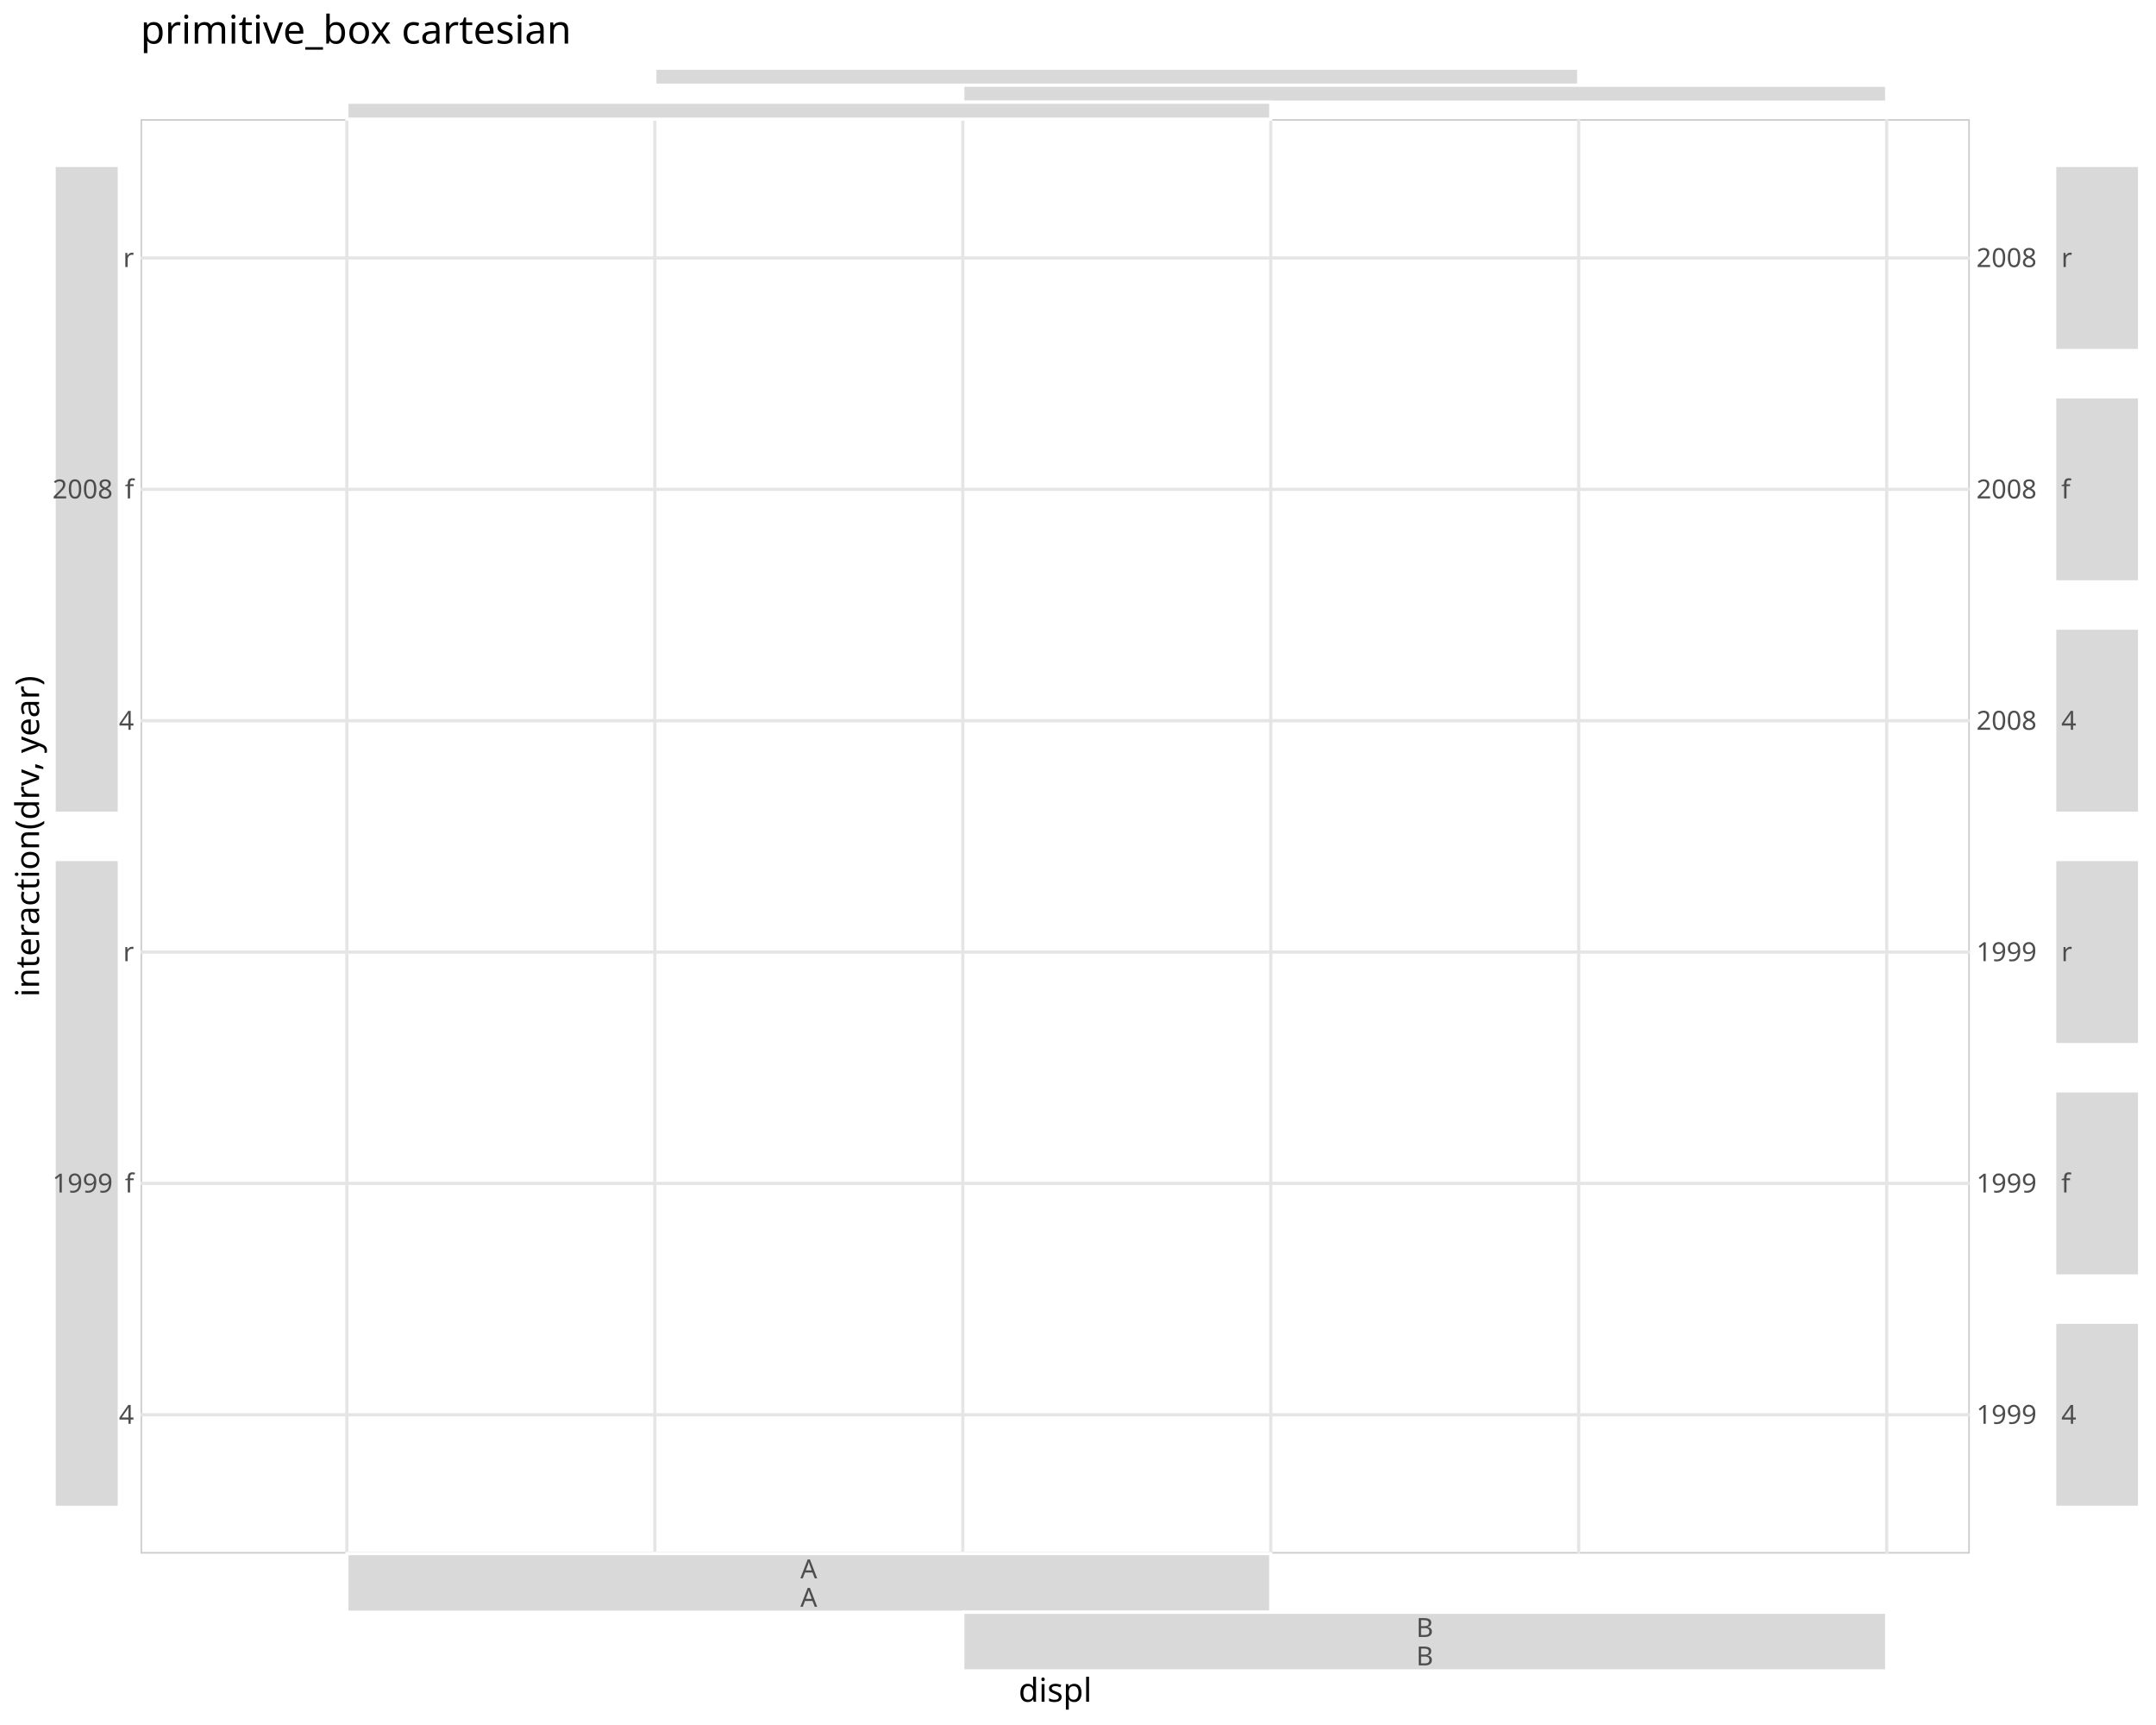
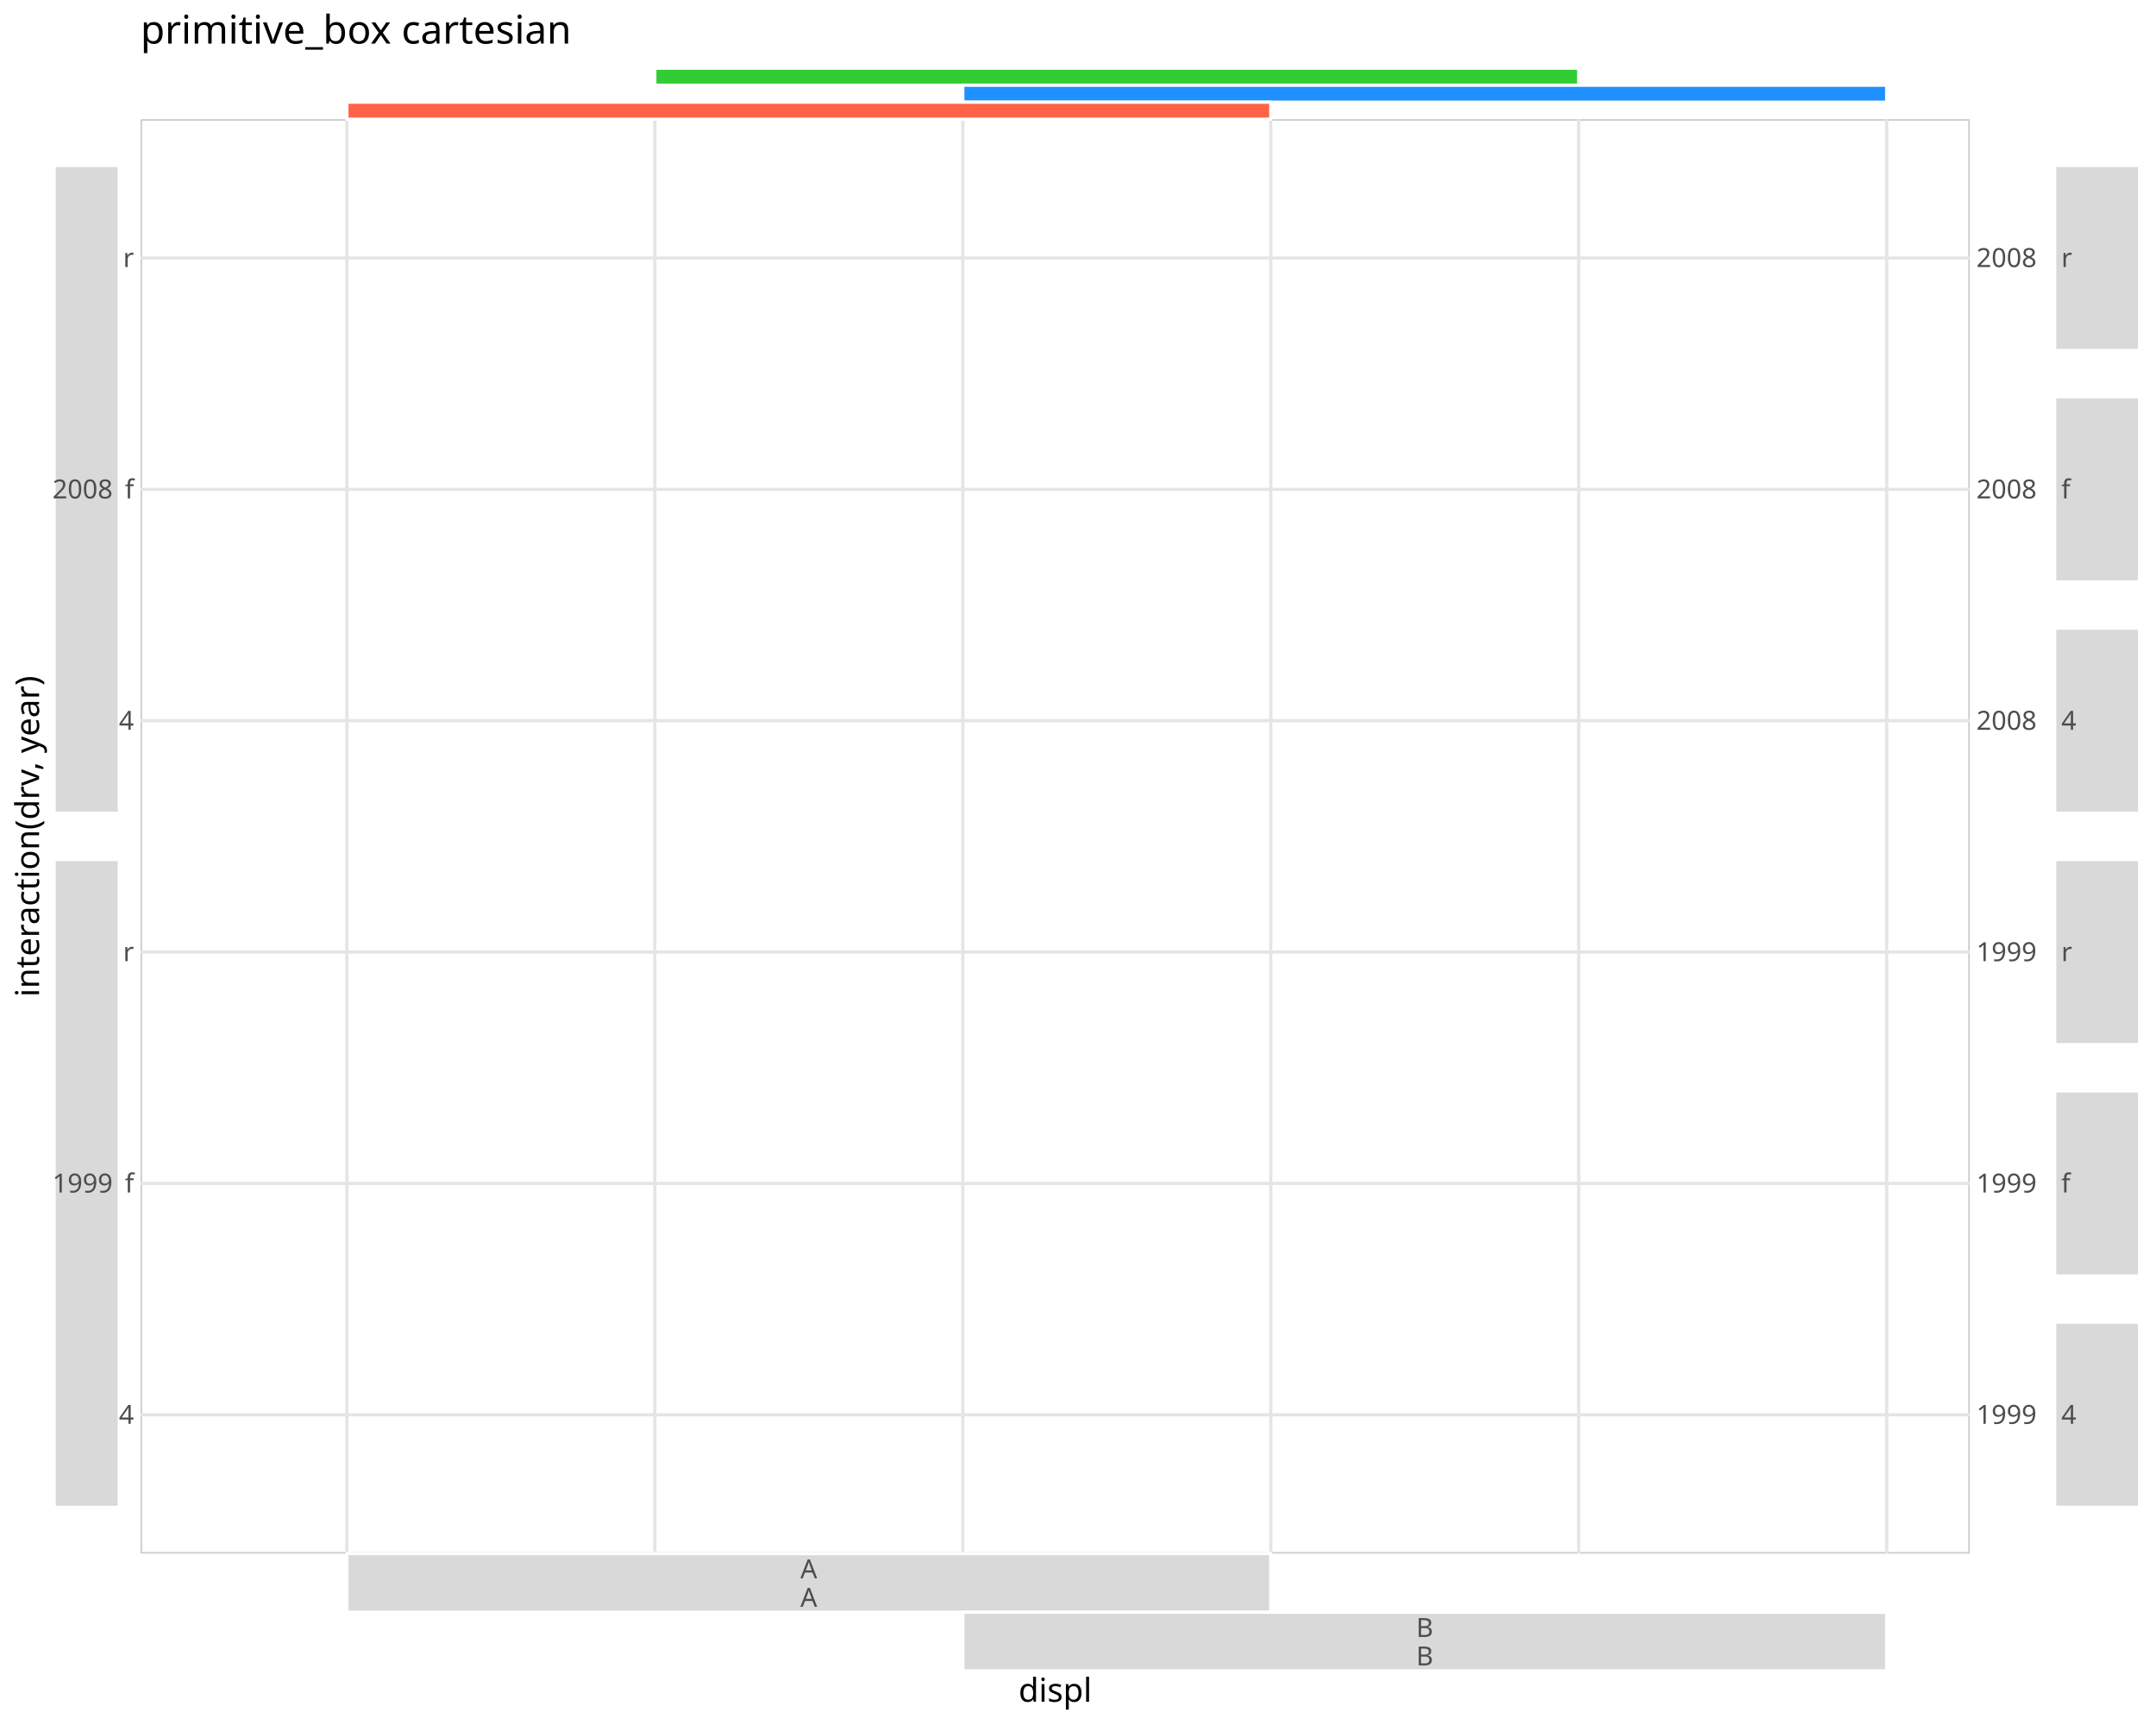
<svg xmlns="http://www.w3.org/2000/svg" class="svglite" data-engine-version="2.0" width="720.00pt" height="576.00pt" viewBox="0 0 720.00 576.00">
  <defs>
    <style type="text/css">
    .svglite line, .svglite polyline, .svglite polygon, .svglite path, .svglite rect, .svglite circle {
      fill: none;
      stroke: #000000;
      stroke-linecap: round;
      stroke-linejoin: round;
      stroke-miterlimit: 10.00;
    }
  </style>
  </defs>
  <rect width="100%" height="100%" style="stroke: none; fill: #FFFFFF;" />
  <defs>
    <clipPath id="cpMC4wMHw3MjAuMDB8MC4wMHw1NzYuMDA=">
      <rect x="0.00" y="0.00" width="720.00" height="576.00" />
    </clipPath>
  </defs>
  <g clip-path="url(#cpMC4wMHw3MjAuMDB8MC4wMHw1NzYuMDA=)">
    <rect x="0.00" y="0.00" width="720.00" height="576.00" style="stroke-width: 1.07; stroke: #FFFFFF; fill: #FFFFFF;" />
  </g>
  <defs>
    <clipPath id="cpNDYuOTN8NjU3LjgzfDM5Ljc5fDUxOC43Nw==">
      <rect x="46.93" y="39.79" width="610.90" height="478.98" />
    </clipPath>
  </defs>
  <g clip-path="url(#cpNDYuOTN8NjU3LjgzfDM5Ljc5fDUxOC43Nw==)">
    <rect x="46.93" y="39.79" width="610.90" height="478.98" style="stroke-width: 1.07; stroke: #CCCCCC;" />
    <polyline points="46.93,472.42 657.83,472.42 " style="stroke-width: 1.07; stroke: #E5E5E5; stroke-linecap: butt;" />
    <polyline points="46.93,395.16 657.83,395.16 " style="stroke-width: 1.07; stroke: #E5E5E5; stroke-linecap: butt;" />
    <polyline points="46.93,317.91 657.83,317.91 " style="stroke-width: 1.07; stroke: #E5E5E5; stroke-linecap: butt;" />
    <polyline points="46.93,240.65 657.83,240.65 " style="stroke-width: 1.07; stroke: #E5E5E5; stroke-linecap: butt;" />
    <polyline points="46.93,163.40 657.83,163.40 " style="stroke-width: 1.07; stroke: #E5E5E5; stroke-linecap: butt;" />
    <polyline points="46.93,86.14 657.83,86.14 " style="stroke-width: 1.07; stroke: #E5E5E5; stroke-linecap: butt;" />
    <polyline points="115.84,518.77 115.84,39.79 " style="stroke-width: 1.07; stroke: #E5E5E5; stroke-linecap: butt;" />
    <polyline points="218.68,518.77 218.68,39.79 " style="stroke-width: 1.07; stroke: #E5E5E5; stroke-linecap: butt;" />
    <polyline points="321.53,518.77 321.53,39.79 " style="stroke-width: 1.07; stroke: #E5E5E5; stroke-linecap: butt;" />
    <polyline points="424.37,518.77 424.37,39.79 " style="stroke-width: 1.07; stroke: #E5E5E5; stroke-linecap: butt;" />
    <polyline points="527.21,518.77 527.21,39.79 " style="stroke-width: 1.07; stroke: #E5E5E5; stroke-linecap: butt;" />
    <polyline points="630.06,518.77 630.06,39.79 " style="stroke-width: 1.07; stroke: #E5E5E5; stroke-linecap: butt;" />
  </g>
  <g clip-path="url(#cpMC4wMHw3MjAuMDB8MC4wMHw1NzYuMDA=)">
-     <rect x="218.68" y="22.78" width="308.53" height="5.67" style="stroke-width: 1.07; stroke: #FFFFFF; fill: #D9D9D9;" />
-     <rect x="321.53" y="28.45" width="308.53" height="5.67" style="stroke-width: 1.07; stroke: #FFFFFF; fill: #D9D9D9;" />
-     <rect x="115.84" y="34.12" width="308.53" height="5.67" style="stroke-width: 1.07; stroke: #FFFFFF; fill: #D9D9D9;" />
+     <rect x="218.68" y="22.78" width="308.53" height="5.67" style="stroke-width: 1.07; stroke: #FFFFFF; fill: #32CD32;" />
+     <rect x="321.53" y="28.45" width="308.53" height="5.67" style="stroke-width: 1.07; stroke: #FFFFFF; fill: #1E90FF;" />
+     <rect x="115.84" y="34.12" width="308.53" height="5.67" style="stroke-width: 1.07; stroke: #FFFFFF; fill: #FF6347;" />
    <rect x="18.07" y="287.01" width="21.77" height="216.31" style="stroke-width: 1.07; stroke: #FFFFFF; fill: #D9D9D9;" />
    <rect x="18.07" y="55.24" width="21.77" height="216.31" style="stroke-width: 1.07; stroke: #FFFFFF; fill: #D9D9D9;" />
    <text x="37.65" y="398.19" text-anchor="end" style="font-size: 8.80px; fill: #4D4D4D; font-family: sans;" textLength="19.58px" lengthAdjust="spacingAndGlyphs">1999</text>
    <text x="37.65" y="166.43" text-anchor="end" style="font-size: 8.80px; fill: #4D4D4D; font-family: sans;" textLength="19.58px" lengthAdjust="spacingAndGlyphs">2008</text>
    <text x="44.74" y="475.44" text-anchor="end" style="font-size: 8.80px; fill: #4D4D4D; font-family: sans;" textLength="4.89px" lengthAdjust="spacingAndGlyphs">4</text>
    <text x="44.74" y="398.19" text-anchor="end" style="font-size: 8.80px; fill: #4D4D4D; font-family: sans;" textLength="2.44px" lengthAdjust="spacingAndGlyphs">f</text>
    <text x="44.74" y="320.94" text-anchor="end" style="font-size: 8.80px; fill: #4D4D4D; font-family: sans;" textLength="2.93px" lengthAdjust="spacingAndGlyphs">r</text>
    <text x="44.74" y="243.68" text-anchor="end" style="font-size: 8.80px; fill: #4D4D4D; font-family: sans;" textLength="4.89px" lengthAdjust="spacingAndGlyphs">4</text>
    <text x="44.74" y="166.43" text-anchor="end" style="font-size: 8.80px; fill: #4D4D4D; font-family: sans;" textLength="2.44px" lengthAdjust="spacingAndGlyphs">f</text>
    <text x="44.74" y="89.17" text-anchor="end" style="font-size: 8.80px; fill: #4D4D4D; font-family: sans;" textLength="2.93px" lengthAdjust="spacingAndGlyphs">r</text>
    <text x="660.02" y="475.44" style="font-size: 8.80px; fill: #4D4D4D; font-family: sans;" textLength="19.58px" lengthAdjust="spacingAndGlyphs">1999</text>
    <text x="660.02" y="398.19" style="font-size: 8.80px; fill: #4D4D4D; font-family: sans;" textLength="19.58px" lengthAdjust="spacingAndGlyphs">1999</text>
    <text x="660.02" y="320.94" style="font-size: 8.80px; fill: #4D4D4D; font-family: sans;" textLength="19.58px" lengthAdjust="spacingAndGlyphs">1999</text>
    <text x="660.02" y="243.68" style="font-size: 8.80px; fill: #4D4D4D; font-family: sans;" textLength="19.58px" lengthAdjust="spacingAndGlyphs">2008</text>
    <text x="660.02" y="166.43" style="font-size: 8.80px; fill: #4D4D4D; font-family: sans;" textLength="19.58px" lengthAdjust="spacingAndGlyphs">2008</text>
    <text x="660.02" y="89.17" style="font-size: 8.80px; fill: #4D4D4D; font-family: sans;" textLength="19.58px" lengthAdjust="spacingAndGlyphs">2008</text>
    <rect x="686.17" y="441.51" width="28.35" height="61.80" style="stroke-width: 1.07; stroke: #FFFFFF; fill: #D9D9D9;" />
    <rect x="686.17" y="364.26" width="28.35" height="61.80" style="stroke-width: 1.07; stroke: #FFFFFF; fill: #D9D9D9;" />
    <rect x="686.17" y="287.01" width="28.35" height="61.80" style="stroke-width: 1.07; stroke: #FFFFFF; fill: #D9D9D9;" />
    <rect x="686.17" y="209.75" width="28.35" height="61.80" style="stroke-width: 1.07; stroke: #FFFFFF; fill: #D9D9D9;" />
    <rect x="686.17" y="132.50" width="28.35" height="61.80" style="stroke-width: 1.07; stroke: #FFFFFF; fill: #D9D9D9;" />
    <rect x="686.17" y="55.24" width="28.35" height="61.80" style="stroke-width: 1.07; stroke: #FFFFFF; fill: #D9D9D9;" />
    <text x="688.37" y="475.44" style="font-size: 8.80px; fill: #4D4D4D; font-family: sans;" textLength="4.89px" lengthAdjust="spacingAndGlyphs">4</text>
    <text x="688.37" y="398.19" style="font-size: 8.80px; fill: #4D4D4D; font-family: sans;" textLength="2.44px" lengthAdjust="spacingAndGlyphs">f</text>
    <text x="688.37" y="320.94" style="font-size: 8.80px; fill: #4D4D4D; font-family: sans;" textLength="2.93px" lengthAdjust="spacingAndGlyphs">r</text>
    <text x="688.37" y="243.68" style="font-size: 8.80px; fill: #4D4D4D; font-family: sans;" textLength="4.89px" lengthAdjust="spacingAndGlyphs">4</text>
    <text x="688.37" y="166.43" style="font-size: 8.80px; fill: #4D4D4D; font-family: sans;" textLength="2.44px" lengthAdjust="spacingAndGlyphs">f</text>
    <text x="688.37" y="89.17" style="font-size: 8.80px; fill: #4D4D4D; font-family: sans;" textLength="2.93px" lengthAdjust="spacingAndGlyphs">r</text>
    <rect x="115.84" y="518.77" width="308.53" height="19.58" style="stroke-width: 1.07; stroke: #FFFFFF; fill: #D9D9D9;" />
    <text x="270.10" y="527.02" text-anchor="middle" style="font-size: 8.80px; fill: #4D4D4D; font-family: sans;" textLength="5.87px" lengthAdjust="spacingAndGlyphs">A</text>
    <text x="270.10" y="536.52" text-anchor="middle" style="font-size: 8.80px; fill: #4D4D4D; font-family: sans;" textLength="5.87px" lengthAdjust="spacingAndGlyphs">A</text>
    <rect x="321.53" y="538.35" width="308.53" height="19.58" style="stroke-width: 1.07; stroke: #FFFFFF; fill: #D9D9D9;" />
    <text x="475.79" y="546.60" text-anchor="middle" style="font-size: 8.80px; fill: #4D4D4D; font-family: sans;" textLength="5.87px" lengthAdjust="spacingAndGlyphs">B</text>
    <text x="475.79" y="556.10" text-anchor="middle" style="font-size: 8.80px; fill: #4D4D4D; font-family: sans;" textLength="5.87px" lengthAdjust="spacingAndGlyphs">B</text>
    <text x="352.38" y="568.24" text-anchor="middle" style="font-size: 11.00px; font-family: sans;" textLength="22.62px" lengthAdjust="spacingAndGlyphs">displ</text>
    <text transform="translate(13.05,279.28) rotate(-90)" text-anchor="middle" style="font-size: 11.00px; font-family: sans;" textLength="100.88px" lengthAdjust="spacingAndGlyphs">interaction(drv, year)</text>
    <text x="46.93" y="14.56" style="font-size: 13.20px; font-family: sans;" textLength="135.01px" lengthAdjust="spacingAndGlyphs">primitive_box cartesian</text>
  </g>
</svg>
